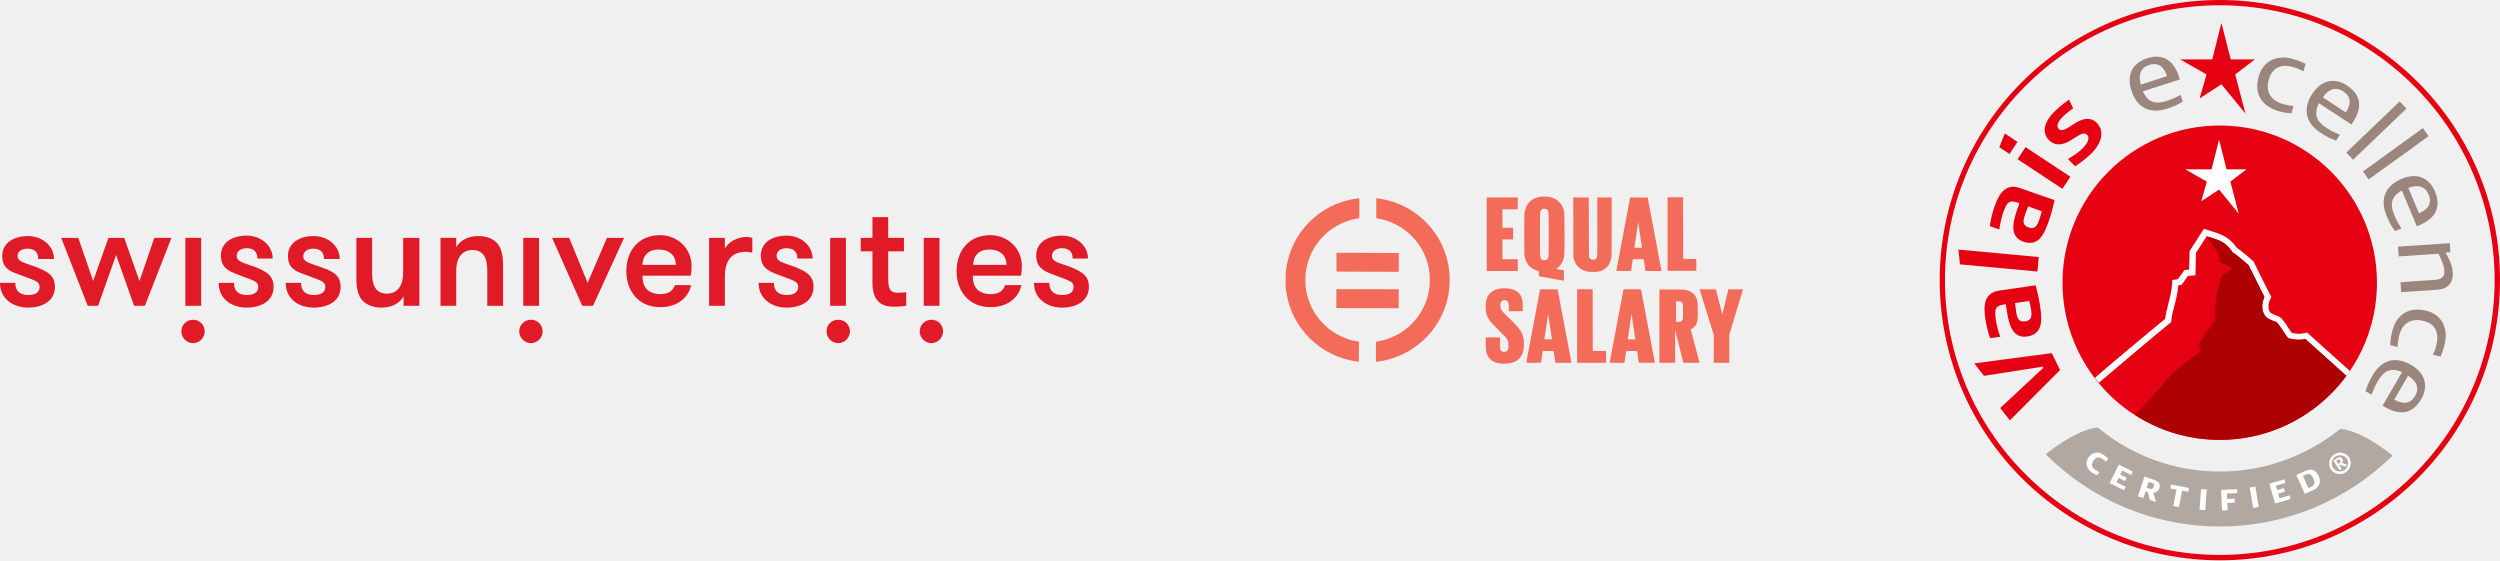
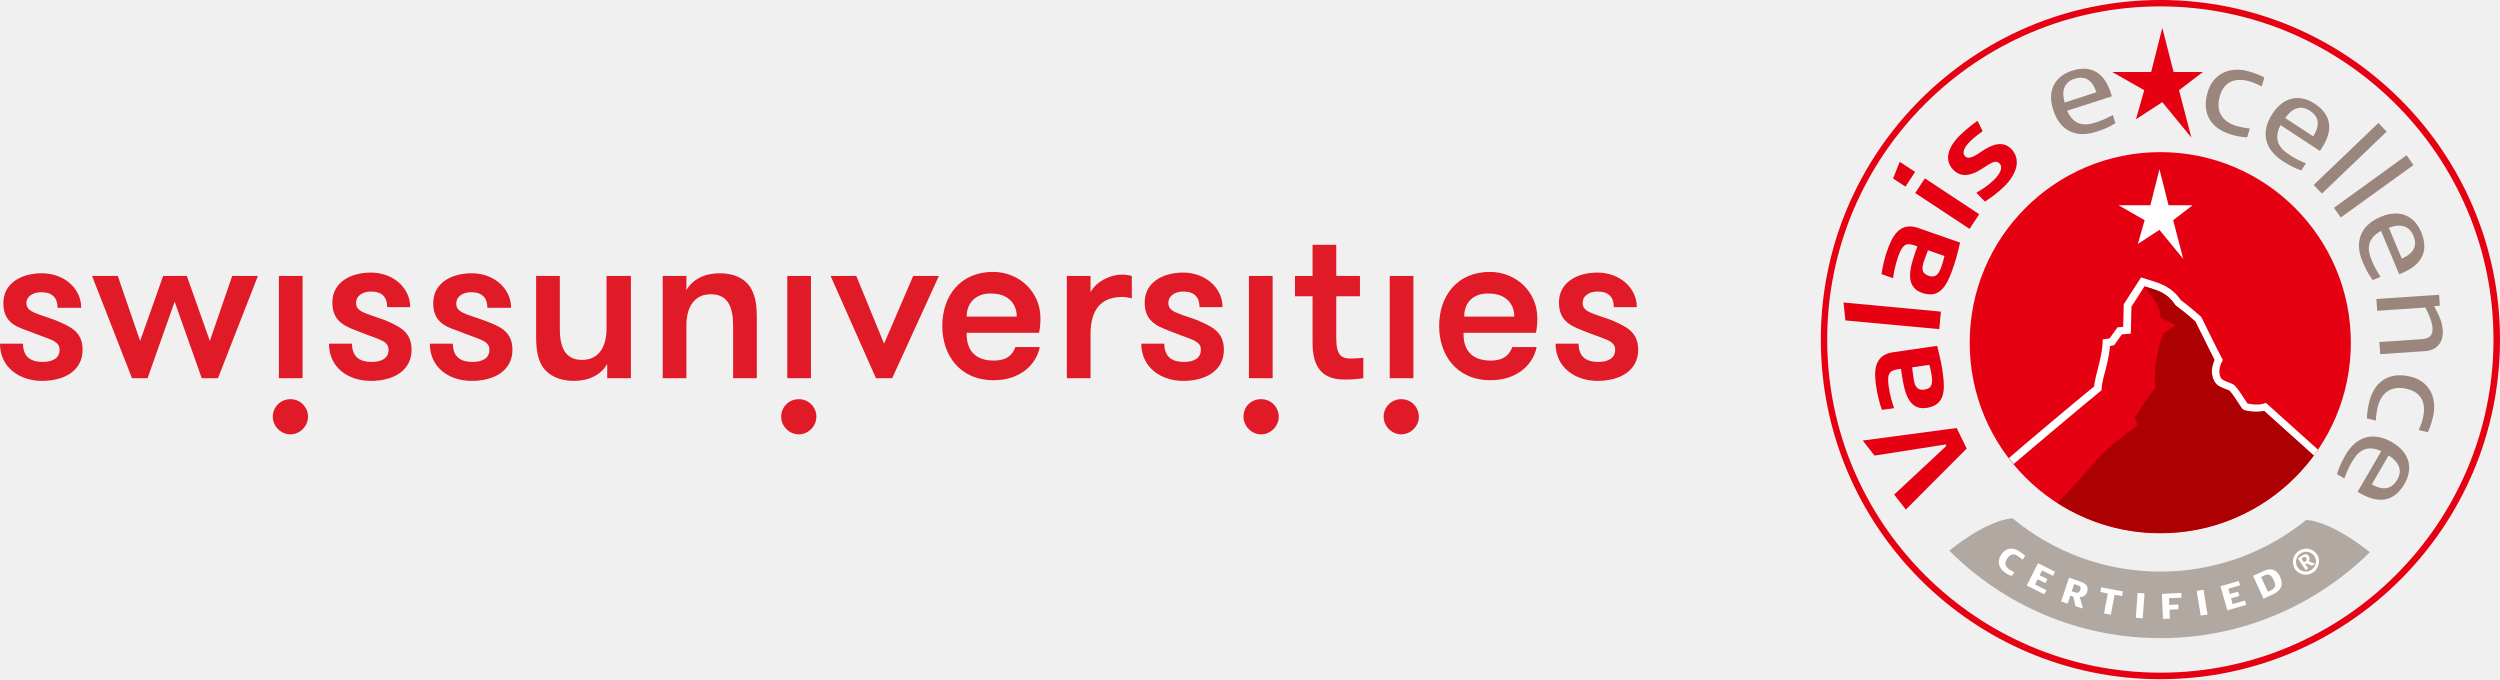
- <svg xmlns="http://www.w3.org/2000/svg" version="1.1" id="svg1" width="7184.169" height="1610.126" viewBox="0 0 7184.169 1610.126" xml:space="preserve">
+ <svg xmlns="http://www.w3.org/2000/svg" version="1.1" id="svg1" width="5926.663" height="1610.126" viewBox="0 0 5926.663 1610.126" xml:space="preserve">
  <defs id="defs1" />
-   <g id="g1" transform="translate(3396.681,374.0628)">
-     <path style="fill:#f36c59;fill-opacity:1;stroke-width:0.558" d="m 915.308,670.724 c -7.346,-0.926 -13.622,-2.731 -19.573,-5.628 -4.927,-2.399 -6.508,-3.525 -10.369,-7.386 -3.719,-3.719 -5.034,-5.527 -7.158,-9.841 -4.695,-9.536 -4.989,-11.404 -5.246,-33.309 l -0.224,-19.1 h 20.678 20.678 v 16.102 c 0,13.068 0.162,16.561 0.858,18.535 1.802,5.107 6.047,7.548 12.261,7.049 4.722,-0.379 7.043,-1.914 9.063,-5.995 1.365,-2.758 1.538,-3.781 1.713,-10.149 0.253,-9.196 -0.558,-13.862 -3.406,-19.602 -2.164,-4.36 -3.109,-5.393 -23.026,-25.18 -11.423,-11.349 -22.266,-22.551 -24.095,-24.894 -6.86,-8.788 -10.757,-16.333 -13.063,-25.296 -1.452,-5.643 -2.099,-26.398 -1.03,-33.028 1.427,-8.848 5.394,-17.468 10.706,-23.265 8.682,-9.475 21.291,-14.424 38.663,-15.176 25.473,-1.102 43.496,6.665 51.298,22.107 1.887,3.735 4.018,10.907 4.702,15.826 0.332,2.387 0.604,9.591 0.604,16.01 v 11.671 h -20.076 -20.076 l -0.011,-8.504 c -0.02,-14.952 -1.407,-19.749 -6.415,-22.174 -2.081,-1.007 -3.272,-1.192 -6.611,-1.023 -5.219,0.264 -7.562,1.724 -9.703,6.049 -1.397,2.821 -1.516,3.583 -1.482,9.48 0.062,10.81 1.231,12.739 17.118,28.243 27.816,27.145 34.47,34.396 40.746,44.4 7.972,12.707 10.739,26.432 9.351,46.379 -0.702,10.084 -2.026,15.63 -5.336,22.348 -6.547,13.287 -17.223,20.852 -34.31,24.314 -6.199,1.256 -21.022,1.822 -27.229,1.039 z m 74.073,-2.927 c 0,-0.631 37.548,-200.216 39.078,-207.718 l 0.598,-2.933 25.176,0.145 25.176,0.145 19.577,103.727 c 10.767,57.05 19.741,104.542 19.941,105.539 l 0.364,1.812 h -23.119 -23.119 l -0.273,-1.255 c -0.254,-1.167 -4.767,-31.945 -4.767,-32.508 0,-0.14 -7.022,-0.255 -15.604,-0.255 h -15.604 l -0.278,1.255 c -0.295,1.333 -4.763,31.697 -4.763,32.368 0,0.217 -9.536,0.395 -21.192,0.395 -16.899,0 -21.192,-0.145 -21.192,-0.717 z m 73.39,-68.295 c -0.171,-0.843 -2.457,-16.34 -5.079,-34.436 -5.116,-35.311 -5.327,-36.68 -5.622,-36.386 -0.106,0.106 -2.465,15.865 -5.241,35.02 -2.776,19.155 -5.174,35.391 -5.327,36.081 l -0.279,1.255 h 10.93 10.93 z m 72.72,-36.667 V 457.157 h 22.305 22.305 l 0.141,88.53 0.141,88.53 19.1,0.147 19.1,0.147 v 17.002 17.002 h -41.546 -41.547 z m 93.471,104.703 c 0.13,-0.537 4.985,-26.197 10.79,-57.022 5.805,-30.825 14.596,-77.502 19.535,-103.727 4.939,-26.224 9.111,-48.12 9.271,-48.657 0.272,-0.911 1.965,-0.976 25.311,-0.976 23.348,0 25.039,0.065 25.305,0.976 0.157,0.537 9.093,47.778 19.858,104.982 10.765,57.203 19.681,104.322 19.813,104.709 0.192,0.56 -4.496,0.674 -23.012,0.558 l -23.252,-0.146 -1.194,-8.086 c -0.657,-4.447 -1.769,-12.043 -2.472,-16.878 l -1.278,-8.792 -15.668,0.148 -15.668,0.148 -2.47,16.87 -2.47,16.87 h -21.319 c -20.021,0 -21.304,-0.059 -21.083,-0.976 z m 73.464,-67.757 c -0.117,-0.69 -2.47,-16.814 -5.229,-35.83 -2.76,-19.017 -5.101,-34.827 -5.204,-35.133 -0.311,-0.931 -0.709,1.585 -5.648,35.691 -2.62,18.096 -4.913,33.718 -5.095,34.715 l -0.331,1.812 h 10.859 10.859 z m 69.518,-36.667 V 457.715 h 33.141 c 20.454,0 34.78,0.228 37.423,0.596 6.824,0.949 12.431,2.592 17.827,5.223 10.891,5.311 17.447,14.243 20.491,27.92 0.967,4.344 1.153,7.702 1.385,24.966 0.352,26.254 -0.384,32.847 -4.644,41.571 -2.477,5.073 -6.979,9.767 -12.108,12.623 -2.125,1.183 -3.687,2.406 -3.546,2.774 0.329,0.858 25.468,94.478 25.468,94.846 0,0.154 -10.516,0.281 -23.368,0.281 h -23.368 l -11.731,-46.984 -11.731,-46.984 -0.034,46.984 -0.034,46.984 h -22.586 -22.586 z m 62.852,-14.045 c 1.42,-0.94 2.752,-2.495 3.583,-4.182 1.302,-2.644 1.325,-2.986 1.495,-21.815 0.183,-20.298 -0.108,-23.715 -2.297,-26.935 -2.094,-3.081 -4.853,-4.1 -11.679,-4.315 l -5.995,-0.189 v 29.666 29.666 l 6.316,-0.201 c 5.739,-0.182 6.522,-0.337 8.576,-1.696 z m 93.284,79.432 -0.012,-40.013 -20.288,-65.526 -20.288,-65.526 23.193,-0.146 c 12.756,-0.08 23.369,0.045 23.583,0.279 0.214,0.233 4.362,16.548 9.217,36.255 4.855,19.707 8.962,35.828 9.125,35.826 0.164,-0.003 4.115,-16.222 8.782,-36.043 4.667,-19.821 8.58,-36.134 8.697,-36.251 0.117,-0.117 9.627,-0.147 21.133,-0.066 l 20.921,0.146 -19.719,65.243 -19.719,65.243 v 40.296 40.296 h -22.307 -22.307 z m -970.893,8.173 v -28.947 l 1.534,-0.005 c 2.603,-0.008 17.337,-3.179 24.677,-5.311 9.688,-2.814 21.015,-7.382 31.392,-12.66 33.059,-16.816 60.722,-44.377 77.52,-77.234 9.574,-18.728 14.992,-35.596 18.319,-57.034 1.089,-7.021 1.257,-10.291 1.272,-24.816 0.019,-17.893 -0.396,-22.432 -3.385,-37.07 -5.61,-27.479 -19.654,-56.424 -37.753,-77.81 -4.557,-5.384 -16.425,-17.341 -21.58,-21.741 -23.515,-20.07 -53.636,-34.378 -83.353,-39.594 -2.76,-0.485 -5.584,-1.003 -6.274,-1.153 l -1.255,-0.272 v -28.716 -28.716 l 2.37,0.335 c 26.927,3.805 46.223,8.98 66.781,17.909 55.397,24.06 100.244,69.524 123.733,125.436 24.186,57.572 24.185,124.547 0,182.223 -17.937,42.77 -48.614,79.911 -87.202,105.576 -29.985,19.943 -65.76,33.429 -99.544,37.524 -2.914,0.353 -5.737,0.728 -6.274,0.832 -0.919,0.179 -0.976,-1.487 -0.976,-28.756 z m -53.815,28.112 c -50.483,-6.457 -97.707,-29.16 -133.771,-64.309 -41.233,-40.187 -64.771,-88.623 -71.274,-146.667 -1.084,-9.674 -0.913,-38.363 0.29,-48.629 7.572,-64.638 37.798,-119.396 88.202,-159.791 32.144,-25.761 71.873,-42.845 113.101,-48.633 4.501,-0.632 8.562,-1.149 9.025,-1.149 0.738,0 0.841,3.497 0.841,28.72 0,15.796 -0.188,28.721 -0.418,28.722 -1.574,0.008 -12.116,1.986 -17.7,3.321 -25.414,6.074 -49.882,18.145 -70.83,34.945 -7.859,6.303 -20.398,18.841 -26.701,26.701 -21.915,27.326 -34.967,59.124 -38.915,94.804 -0.884,7.991 -0.866,27.819 0.033,35.97 3.832,34.757 16.653,66.158 38.083,93.274 5.643,7.14 21.276,22.817 28.453,28.532 22.662,18.046 51.898,31.296 79.598,36.072 l 7.418,1.279 -0.347,3.317 c -0.191,1.824 -0.347,14.699 -0.347,28.609 v 25.292 l -1.534,-0.084 c -0.844,-0.046 -2.287,-0.18 -3.207,-0.298 z m 9.614,-153.393 -69.575,-0.147 0.145,-27.184 0.145,-27.184 4.601,0.015 c 2.53,0.008 42.873,0.071 89.651,0.139 l 85.05,0.125 -0.145,27.186 -0.145,27.186 -20.076,0.006 c -11.042,0.003 -51.385,-0.061 -89.651,-0.142 z M 1061.042,426.183 c -19.323,-3.481 -35.196,-6.343 -35.273,-6.36 -0.077,-0.017 -0.139,-3.363 -0.139,-7.435 v -7.405 l -4.043,-1.04 c -20.412,-5.248 -32.707,-19.101 -37.075,-41.77 -0.904,-4.691 -0.986,-9.94 -0.986,-62.838 0,-53.513 0.074,-58.141 1.023,-63.513 4.407,-24.951 19.008,-39.844 43.311,-44.178 5.439,-0.97 21.329,-0.97 26.768,0 24.878,4.436 39.993,20.111 43.742,45.36 1.245,8.385 1.302,115.476 0.066,123.677 -2.429,16.114 -10.767,30.273 -21.593,36.668 -0.87,0.514 -1.582,1.089 -1.582,1.279 0,0.189 5.019,1.193 11.153,2.231 l 11.153,1.887 v 14.936 c 0,11.606 -0.155,14.924 -0.697,14.883 -0.383,-0.029 -16.507,-2.902 -35.83,-6.383 z m -13.406,-53.987 c 2.51,-1.363 4.444,-3.94 5.46,-7.278 1.012,-3.324 1.012,-126.724 0,-130.048 -1.55,-5.092 -4.948,-8.225 -9.616,-8.867 -7.051,-0.97 -12.05,2.177 -14.087,8.867 -0.538,1.769 -0.696,16.483 -0.696,65.024 0,67.392 -0.112,64.674 2.844,69.275 2.99,4.654 10.498,6.066 16.095,3.027 z m 121.047,34.707 c -18.136,-2.641 -31.185,-11.242 -38.16,-25.153 -1.581,-3.153 -3.557,-8.243 -4.391,-11.31 l -1.516,-5.577 -0.151,-85.742 -0.151,-85.742 h 22.303 22.303 l 0.169,84.348 c 0.131,65.084 0.327,84.808 0.858,86.365 1.912,5.603 5.562,8.283 11.273,8.278 4.386,-0.004 7.673,-1.344 9.463,-3.858 2.913,-4.091 2.806,-0.613 2.806,-91.014 v -84.12 h 20.634 20.634 v 81.721 c 0,54.456 -0.2,83.51 -0.598,87.084 -0.875,7.849 -2.959,15.351 -5.933,21.361 -2.191,4.427 -3.451,6.13 -7.665,10.356 -7.148,7.169 -14.534,10.774 -26.169,12.773 -5.416,0.931 -19.998,1.061 -25.708,0.229 z m -694.73,-0.354 -29.975,-0.149 v -27.042 -27.042 h 33.368 c 18.352,0 58.63,0.167 89.506,0.371 l 56.138,0.371 v 26.955 26.955 l -59.531,-0.134 c -32.742,-0.074 -73.02,-0.202 -89.506,-0.284 z M 875.616,299.057 V 193.379 h 44.614 44.614 v 17.009 17.009 h -22.028 -22.028 v 26.489 26.489 h 15.336 15.336 v 16.73 16.73 h -15.336 -15.336 v 28.441 28.441 h 22.028 22.028 v 17.009 17.009 h -44.614 -44.614 z m 372.524,104.926 c 0,-0.656 37.499,-199.953 39.077,-207.683 l 0.599,-2.933 25.184,0.145 25.184,0.145 19.92,105.4 c 10.956,57.97 19.932,105.463 19.946,105.539 0.015,0.077 -10.383,0.139 -23.107,0.139 h -23.133 l -0.276,-1.255 c -0.261,-1.184 -4.764,-31.892 -4.764,-32.485 0,-0.153 -7.022,-0.278 -15.604,-0.278 h -15.604 l -0.276,1.255 c -0.261,1.184 -4.764,31.892 -4.764,32.485 0,0.153 -9.536,0.278 -21.192,0.278 -17.414,0 -21.192,-0.134 -21.192,-0.753 z m 73.409,-67.98 c -0.18,-0.997 -2.475,-16.619 -5.101,-34.715 -5.113,-35.247 -5.333,-36.673 -5.602,-36.403 -0.097,0.097 -2.456,15.856 -5.243,35.02 -2.787,19.164 -5.207,35.534 -5.378,36.377 l -0.311,1.534 h 10.981 10.981 z m 73.816,-37.503 V 192.821 h 22.305 22.305 l 0.141,88.53 0.141,88.53 18.821,0.147 18.821,0.147 v 17.002 17.002 h -41.268 -41.268 z" id="path1" />
-     <g id="g2" transform="matrix(12.93003,0,0,12.93003,-3396.681,249.9796)">
+   <g id="g1" transform="translate(2139.175,374.0627)">
+     <g id="g2" transform="matrix(16.04777,0,0,16.04777,-2139.175,206.3313)">
      <g id="g1-7">
        <path fill="#e11a27" d="m 12.2,15.5 c 0,3.1 -2.7,4.6 -6,4.6 C 3,20.1 0,18.2 0,14.6 h 3.4 c 0,2 1.2,2.7 2.9,2.7 1.4,0 2.5,-0.5 2.5,-1.8 C 8.8,14.1 7.3,14 4.1,12.7 2,12 0.5,11.2 0.5,8.6 0.5,5.7 3.1,4.2 6.2,4.2 9.4,4.2 12,6.4 12,9.3 H 8.5 C 8.5,7.9 7.8,7 6.1,7 4.9,7 3.9,7.6 3.9,8.6 c 0,1.3 1.4,1.5 4.2,2.5 2.1,0.9 4.1,1.6 4.1,4.4" id="path1-9" />
      </g>
-       <polygon fill="#e11a27" points="29.8,19.7 25.8,8.4 21.8,19.7 19.5,19.7 13.6,4.6 17.4,4.6 20.7,14.2 24.1,4.6 27.6,4.6 31,14.2 34.3,4.6 38.1,4.6 32.2,19.7 " id="polygon1" />
+       <polygon fill="#e11a27" points="21.8,19.7 19.5,19.7 13.6,4.6 17.4,4.6 20.7,14.2 24.1,4.6 27.6,4.6 31,14.2 34.3,4.6 38.1,4.6 32.2,19.7 29.8,19.7 25.8,8.4 " id="polygon1" />
      <g id="g7">
        <path fill="#e11a27" d="m 41.2,4.6 h 3.5 v 15.1 h -3.5 z m 1.7,18.2 c 1.5,0 2.6,1.2 2.6,2.6 0,1.4 -1.2,2.6 -2.6,2.6 -1.4,0 -2.6,-1.2 -2.6,-2.6 0,-1.5 1.2,-2.6 2.6,-2.6" id="path2" />
        <path fill="#e11a27" d="m 60.8,15.5 c 0,3.1 -2.7,4.6 -6,4.6 -3.3,0 -6.2,-1.9 -6.2,-5.5 H 52 c 0,2 1.2,2.7 2.9,2.7 1.4,0 2.5,-0.5 2.5,-1.8 0,-1.4 -1.5,-1.5 -4.7,-2.8 -2.1,-0.8 -3.6,-1.6 -3.6,-4.2 0,-2.9 2.6,-4.4 5.7,-4.4 3.2,0 5.8,2.2 5.8,5.1 h -3.4 c 0,-1.4 -0.7,-2.3 -2.4,-2.3 -1.2,0 -2.2,0.6 -2.2,1.7 0,1.3 1.4,1.5 4.2,2.5 2,0.9 4,1.6 4,4.4" id="path3" />
        <path fill="#e11a27" d="m 75.7,15.5 c 0,3.1 -2.7,4.6 -6,4.6 -3.3,0 -6.2,-1.9 -6.2,-5.5 h 3.4 c 0,2 1.2,2.7 2.9,2.7 1.4,0 2.5,-0.5 2.5,-1.8 0,-1.4 -1.5,-1.5 -4.7,-2.8 C 65.5,12 64,11.2 64,8.6 c 0,-2.9 2.6,-4.4 5.7,-4.4 3.2,0 5.8,2.2 5.8,5.1 H 72 C 72,7.9 71.3,7 69.6,7 c -1.2,0 -2.2,0.6 -2.2,1.7 0,1.3 1.4,1.5 4.2,2.5 2.1,0.8 4.1,1.5 4.1,4.3" id="path4" />
        <path fill="#e11a27" d="m 93.2,4.6 v 15.1 h -3.5 v -2.1 c -0.9,1.6 -2.7,2.5 -4.9,2.5 -2.2,0 -3.7,-0.8 -4.6,-2 -0.7,-1.1 -1,-2.4 -1,-4.5 v -9 h 3.5 v 7.8 c 0,2.6 0.7,4.6 3.3,4.6 2.5,0 3.6,-2 3.6,-4.6 V 4.6 Z" id="path5" />
        <path fill="#e11a27" d="m 97.9,4.6 h 3.5 v 2.1 c 0.9,-1.6 2.7,-2.5 4.9,-2.5 2.2,0 3.7,0.8 4.5,2 0.7,1.1 1,2.4 1,4.5 v 9 h -3.5 v -7.8 c 0,-2.6 -0.7,-4.6 -3.3,-4.6 -2.5,0 -3.6,2 -3.6,4.6 v 7.8 h -3.5 z" id="path6" />
        <path fill="#e11a27" d="m 116.3,4.6 h 3.5 v 15.1 h -3.5 z m 1.7,18.2 c 1.5,0 2.6,1.2 2.6,2.6 0,1.4 -1.2,2.6 -2.6,2.6 -1.4,0 -2.6,-1.2 -2.6,-2.6 0,-1.5 1.2,-2.6 2.6,-2.6" id="path7" />
      </g>
      <polygon fill="#e11a27" points="129.4,19.7 122.7,4.6 126.5,4.6 130.6,14.6 134.9,4.6 138.7,4.6 131.8,19.7 " id="polygon7" />
      <g id="g15">
        <path fill="#e11a27" d="m 142.8,10.6 h 7.4 c 0,-2.1 -1.5,-3.4 -3.7,-3.4 -2,-0.1 -3.7,1.1 -3.7,3.4 m 0,2.6 c 0,2.2 1.1,3.9 4,3.9 2,0 2.8,-0.9 3.2,-2 h 3.6 c -0.5,2.6 -2.9,4.9 -6.8,4.9 -5.1,0 -7.6,-3.8 -7.6,-8 0,-4.5 2.7,-8 7.5,-8 3.9,0 7,3 7,6.8 0,0.5 0,1.2 -0.2,2.2 h -10.7 z" id="path8" />
        <path fill="#e11a27" d="m 167.2,7.9 c -0.6,-0.1 -0.8,-0.2 -1.4,-0.2 -3,0 -4.7,1.7 -4.7,5.5 v 6.5 h -3.5 V 4.6 h 3.5 V 7 c 0.7,-1.4 2.7,-2.6 4.7,-2.6 0.6,0 1,0.1 1.4,0.2 z" id="path9" />
        <path fill="#e11a27" d="m 180.8,15.5 c 0,3.1 -2.7,4.6 -6,4.6 -3.2,0 -6.2,-1.9 -6.2,-5.5 h 3.4 c 0,2 1.2,2.7 2.9,2.7 1.4,0 2.5,-0.5 2.5,-1.8 0,-1.4 -1.5,-1.5 -4.7,-2.8 -2.1,-0.8 -3.6,-1.6 -3.6,-4.2 0,-2.9 2.6,-4.4 5.7,-4.4 3.2,0 5.8,2.2 5.8,5.1 h -3.4 c 0,-1.4 -0.7,-2.3 -2.4,-2.3 -1.2,0 -2.2,0.6 -2.2,1.7 0,1.3 1.4,1.5 4.2,2.5 2,0.9 4,1.6 4,4.4" id="path10" />
        <path fill="#e11a27" d="m 184.5,4.6 h 3.5 v 15.1 h -3.5 z m 1.8,18.2 c 1.5,0 2.6,1.2 2.6,2.6 0,1.4 -1.2,2.6 -2.6,2.6 -1.4,0 -2.6,-1.2 -2.6,-2.6 0,-1.5 1.1,-2.6 2.6,-2.6" id="path11" />
        <path fill="#e11a27" d="m 201.4,19.7 c -0.6,0.1 -1.6,0.2 -2.6,0.2 -1.7,0 -4.9,-0.2 -4.9,-5.3 v -7 h -2.6 v -3 h 2.6 V 0 h 3.5 v 4.6 h 3.5 v 3 h -3.5 v 6.2 c 0,2.6 0.8,3 2.2,3 0.6,0 1.4,-0.1 1.8,-0.1 z" id="path12" />
        <path fill="#e11a27" d="m 205.3,4.6 h 3.5 v 15.1 h -3.5 z m 1.7,18.2 c 1.5,0 2.6,1.2 2.6,2.6 0,1.4 -1.2,2.6 -2.6,2.6 -1.4,0 -2.6,-1.2 -2.6,-2.6 0,-1.5 1.2,-2.6 2.6,-2.6" id="path13" />
        <path fill="#e11a27" d="m 216.3,10.6 h 7.4 c 0,-2.1 -1.5,-3.4 -3.7,-3.4 -2.1,-0.1 -3.7,1.1 -3.7,3.4 m -0.1,2.6 c 0,2.2 1.1,3.9 4,3.9 2,0 2.8,-0.9 3.2,-2 h 3.6 c -0.5,2.6 -2.9,4.9 -6.8,4.9 -5.1,0 -7.6,-3.8 -7.6,-8 0,-4.5 2.7,-8 7.5,-8 3.9,0 7,3 7,6.8 0,0.5 0,1.2 -0.2,2.2 h -10.7 z" id="path14" />
        <path fill="#e11a27" d="m 242,15.5 c 0,3.1 -2.7,4.6 -6,4.6 -3.2,0 -6.2,-1.9 -6.2,-5.5 h 3.4 c 0,2 1.2,2.7 2.9,2.7 1.4,0 2.5,-0.5 2.5,-1.8 0,-1.4 -1.5,-1.5 -4.7,-2.8 -2.1,-0.8 -3.6,-1.6 -3.6,-4.2 0,-2.9 2.6,-4.4 5.7,-4.4 3.2,0 5.8,2.2 5.8,5.1 h -3.4 c 0,-1.4 -0.7,-2.3 -2.4,-2.3 -1.2,0 -2.2,0.6 -2.2,1.7 0,1.3 1.4,1.5 4.2,2.5 2,0.9 4,1.6 4,4.4" id="path15" />
      </g>
    </g>
-     <g id="g3" transform="matrix(3.220251,0,0,3.220251,2177.363,-374.0628)">
+     <g id="g3" transform="matrix(3.220251,0,0,3.220251,2177.363,-374.0627)">
      <g id="g8" transform="translate(-76.8,-76.4)">
        <path class="st0" d="M 467,328.7 C 467,406.2 404.2,469 326.7,469 249.2,469 186.4,406.2 186.4,328.7 c 0,-77.5 62.8,-140.3 140.3,-140.3 77.5,0 140.3,62.8 140.3,140.3" id="path4-3" />
        <path class="st0" d="M 81.5,326.4 C 81.5,191.2 191.5,81.1 326.7,81.1 462,81.2 572,191.2 572,326.4 572,461.6 462,571.6 326.8,571.6 191.6,571.6 81.5,461.6 81.5,326.4 m -4.7,0 c 0,137.8 112.1,250 250,250 137.9,0 250,-112.1 250,-250 0,-137.9 -112.1,-250 -250,-250 -137.9,0 -250,112.2 -250,250" id="path6-8" />
      </g>
-       <polygon class="st0" points="291.3,129.4 320,129.4 328.2,96.9 336.5,129.4 358.1,129.4 340.5,142.8 349.6,177.7 328.2,151.6 308.8,164.2 314.9,142.8 " id="polygon10" transform="translate(-76.8,-76.4)" />
+       <polygon class="st0" points="336.5,129.4 358.1,129.4 340.5,142.8 349.6,177.7 328.2,151.6 308.8,164.2 314.9,142.8 291.3,129.4 320,129.4 328.2,96.9 " id="polygon10" transform="translate(-76.8,-76.4)" />
      <g id="g20" transform="translate(-76.8,-76.4)">
        <path class="st1" d="m 434.2,459.1 c -29.4,23.8 -66.8,38.1 -107.5,38.1 -41.3,0 -79.3,-14.8 -108.8,-39.3 -20.6,2 -46.5,23.9 -46.5,23.9 39.8,39.8 94.8,64.4 155.4,64.4 60,0 114.5,-24.2 154.2,-63.3 0,0.2 -26.1,-22 -46.8,-23.8" id="path12-0" />
        <path class="st2" d="m 263.5,134.4 c -7.4,2.4 -9.7,8.8 -7.2,17.5 l 23.4,-7.6 c -2.7,-7.9 -7.5,-12.7 -16.2,-9.9 m -5.4,23.5 c 5.8,13.1 15.7,10.4 22.1,8.3 4,-1.3 7.5,-3 11.6,-5.1 l 1.9,6 c -4.8,3 -9.3,4.8 -14.1,6.3 -15.5,5 -26.9,-1.1 -31.7,-16.1 -5,-15.5 2.4,-25.1 13.7,-28.8 15.1,-4.9 24.3,2.4 28.8,16.6 l 0.7,2.2 z" id="path14-2" />
        <path class="st2" d="m 378.8,175.4 c -14.3,-4.2 -22,-15.1 -17.2,-31.2 4.2,-14.2 17.1,-19.1 30.4,-15.2 4.6,1.4 7.3,2.4 11.3,4.4 l -1.9,6.6 c -3.4,-1.6 -5.6,-2.7 -8.4,-3.5 -10,-3.1 -19,-0.9 -22.4,10.4 -3.4,11.5 1.7,19.2 12.7,22.4 2.5,0.6 5.2,1.3 9.3,1.7 l -1.9,6.5 c -4.7,-0.2 -8.3,-1 -11.9,-2.1" id="path16" />
        <path class="st2" d="m 436.8,157.9 c -6.6,-4.3 -13,-2.1 -18.1,5.4 l 20.6,13.5 c 4.4,-7.1 5.3,-13.9 -2.5,-18.9 m -21.6,10.6 c -6.5,12.8 1.8,18.8 7.4,22.4 3.5,2.3 7.1,4 11.3,5.8 l -3.4,5.2 c -5.4,-1.9 -9.5,-4.2 -13.8,-7 -13.6,-8.9 -16,-21.6 -7.4,-34.8 8.9,-13.6 21.1,-13.9 31,-7.4 13.3,8.7 13.4,20.4 5.2,32.9 l -1.3,1.9 z" id="path18" />
      </g>
      <rect x="167.854" y="349.288" transform="rotate(-43.76009)" class="st2" width="65.996" height="8.799" id="rect22" style="stroke-width:1" />
-       <polygon class="st2" points="508,190.7 513.1,197.9 459.6,236.5 454.5,229.4 " id="polygon24" transform="translate(-76.8,-76.4)" />
+       <polygon class="st2" points="454.5,229.4 508,190.7 513.1,197.9 459.6,236.5 " id="polygon24" transform="translate(-76.8,-76.4)" />
      <g id="g36" transform="translate(-76.8,-76.4)">
        <path class="st2" d="m 513,249.8 c -3,-7.2 -9.6,-9 -18,-5.7 l 9.5,22.7 c 7.7,-3.4 12.1,-8.5 8.5,-17 m -23.8,-3.4 c -12.6,6.9 -9,16.5 -6.4,22.7 1.6,3.9 3.6,7.3 6.1,11.1 l -5.8,2.4 c -3.4,-4.6 -5.5,-8.9 -7.5,-13.6 -6.3,-15 -1.1,-26.9 13.4,-33 15,-6.3 25.2,0.3 29.8,11.3 6.1,14.7 -0.4,24.4 -14.1,30.1 l -2.1,0.9 z" id="path26" />
        <path class="st2" d="m 488,328.2 29.4,-2 c 4.9,-0.3 10.3,-0.8 9.7,-8.7 -0.3,-4.5 -3.3,-10.9 -5.2,-14.7 l -35.5,2.4 -0.6,-8.7 46.2,-3.1 0.5,8.1 -4.2,0.3 c 4.7,8.9 5.9,11.9 6.4,18.3 0.4,6.6 -2.9,14.1 -13.1,14.8 l -33,2.2 z" id="path28" />
        <path class="st2" d="m 480.5,372.5 c 3.5,-14.6 13.9,-22.7 30.2,-18.9 14.4,3.4 20,16 16.8,29.5 -1.1,4.7 -2,7.4 -3.8,11.5 L 517,393 c 1.5,-3.5 2.4,-5.8 3,-8.6 2.5,-10.2 -0.1,-19 -11.7,-21.7 -11.6,-2.8 -19.1,2.8 -21.7,13.9 -0.5,2.5 -1,5.3 -1.2,9.4 l -6.6,-1.6 c 0.2,-4.5 0.8,-8.2 1.7,-11.9" id="path30" />
        <path class="st2" d="m 501.2,429.5 c 3.9,-6.8 1.3,-13 -6.4,-17.8 L 482.4,433 c 7.4,4.1 14.1,4.5 18.8,-3.5 m -11.8,-21 c -13.1,-5.9 -18.6,2.8 -22,8.6 -2.1,3.7 -3.6,7.3 -5.2,11.5 l -5.4,-3.1 c 1.6,-5.5 3.7,-9.7 6.3,-14.2 8.2,-14.1 20.7,-17.2 34.3,-9.3 14.1,8.2 15,20.3 9.1,30.6 -8,13.8 -19.6,14.4 -32.5,7 l -2,-1.2 z" id="path32" />
        <path class="st3" d="m 212.5,498 c -4.8,-3.3 -6.2,-8.5 -2.9,-13.3 3.3,-4.9 8.4,-5.8 13.4,-2.4 1.4,1 3,2.1 4.2,3.4 l -1.9,2.8 c 0,0 -1.5,-1.5 -3,-2.5 -3.1,-2.1 -5.7,-2.2 -8.2,1.5 -2.5,3.6 -1.5,6 1.6,8.2 1.5,1 3.6,2 3.6,2 l -1.9,2.7 c -1.8,-0.5 -3.4,-1.3 -4.9,-2.4" id="path34" />
      </g>
-       <polygon class="st3" points="237.9,499.9 243.6,502.7 242.1,505.6 236.4,502.8 234.5,506.7 242.8,510.9 241.3,513.9 228.4,507.5 236.7,491 249.2,497.3 247.7,500.3 239.7,496.3 " id="polygon38" transform="translate(-76.8,-76.4)" />
+       <polygon class="st3" points="236.4,502.8 234.5,506.7 242.8,510.9 241.3,513.9 228.4,507.5 236.7,491 249.2,497.3 247.7,500.3 239.7,496.3 237.9,499.9 243.6,502.7 242.1,505.6 " id="polygon38" transform="translate(-76.8,-76.4)" />
      <g id="g42" transform="translate(-76.8,-76.4)">
        <path class="st3" d="m 265.8,507.2 -2.5,-0.8 -1.8,5.3 2.5,0.8 c 1.9,0.6 3.1,0.3 3.8,-1.7 0.7,-2.1 0,-3 -2,-3.6 m 1.7,8.9 2.3,8.3 -5.5,-1.8 -1.6,-7 -2.2,-0.7 -2,5.9 -4.8,-1.6 5.8,-17.5 8.6,2.9 c 3.7,1.2 6.1,3.5 4.7,7.7 -1.4,4.1 -5.3,3.6 -5.3,3.6 z" id="path40" />
      </g>
-       <polygon class="st3" points="285.3,528 288.1,513.3 282.6,512.2 283.2,508.8 299.2,511.8 298.6,515.2 293.1,514.2 290.3,528.9 " id="polygon44" transform="translate(-76.8,-76.4)" />
-       <polygon class="st3" points="313.8,531.6 315.1,513.2 310,512.9 308.7,531.2 " id="polygon46" transform="translate(-76.8,-76.4)" />
-       <polygon class="st3" points="327.9,513.6 342.2,512.9 342.3,516.4 333.1,516.8 333.3,521.7 340,521.4 340.1,524.9 333.5,525.2 333.8,531.8 328.7,532 " id="polygon48" transform="translate(-76.8,-76.4)" />
-       <polygon class="st3" points="356.5,529.6 361.5,528.8 358.5,510.6 353.5,511.4 " id="polygon50" transform="translate(-76.8,-76.4)" />
-       <polygon class="st3" points="377.9,513.7 384,512 384.9,515.1 378.8,516.9 380,521.1 389,518.5 389.9,521.7 376.1,525.7 371,508 384.5,504.1 385.4,507.3 376.8,509.8 " id="polygon52" transform="translate(-76.8,-76.4)" />
+       <polygon class="st3" points="283.2,508.8 299.2,511.8 298.6,515.2 293.1,514.2 290.3,528.9 285.3,528 288.1,513.3 282.6,512.2 " id="polygon44" transform="translate(-76.8,-76.4)" />
+       <polygon class="st3" points="308.7,531.2 313.8,531.6 315.1,513.2 310,512.9 " id="polygon46" transform="translate(-76.8,-76.4)" />
+       <polygon class="st3" points="333.1,516.8 333.3,521.7 340,521.4 340.1,524.9 333.5,525.2 333.8,531.8 328.7,532 327.9,513.6 342.2,512.9 342.3,516.4 " id="polygon48" transform="translate(-76.8,-76.4)" />
+       <polygon class="st3" points="353.5,511.4 356.5,529.6 361.5,528.8 358.5,510.6 " id="polygon50" transform="translate(-76.8,-76.4)" />
+       <polygon class="st3" points="378.8,516.9 380,521.1 389,518.5 389.9,521.7 376.1,525.7 371,508 384.5,504.1 385.4,507.3 376.8,509.8 377.9,513.7 384,512 384.9,515.1 " id="polygon52" transform="translate(-76.8,-76.4)" />
      <g id="g58" transform="translate(-76.8,-76.4)">
        <path class="st3" d="m 402.3,500.5 -1.4,0.7 5,10.8 1.4,-0.6 c 4,-1.7 5,-3.5 2.9,-7.9 -2,-4.5 -4,-5 -7.9,-3 m 8.1,13.1 -7.7,3.5 -7.7,-16.8 7.7,-3.5 c 4.8,-2.2 9.3,-2 12.3,4.4 2.6,5.7 0.4,10 -4.6,12.4" id="path54" />
        <path class="st3" d="m 431.5,486.9 -0.9,0.6 1.9,2.9 0.9,-0.6 c 1.1,-0.7 1.5,-1.6 0.8,-2.6 -0.7,-1 -1.6,-1 -2.7,-0.3 m 7,6 c -1.7,-0.7 -3.1,-1.3 -4.3,-1.8 l -0.8,0.6 2.2,3.2 -1.8,1.2 -5.8,-8.6 3.1,-2.1 c 2,-1.3 3.7,-1.5 5,0.5 0.7,1.1 0.8,2.4 -0.2,3.7 1.1,0.4 4.9,1.8 4.9,1.8 z m -8.6,-9 c -3.4,2.3 -4.3,6.8 -2.1,10.1 2.2,3.3 6.8,4.2 10.2,1.9 3.4,-2.3 4.4,-6.8 2.1,-10.2 -2.3,-3.3 -6.8,-4.1 -10.2,-1.8 m 9.3,13.9 c -4.4,3 -10.4,1.8 -13.3,-2.5 -2.9,-4.4 -1.7,-10.3 2.8,-13.3 4.4,-3 10.4,-1.9 13.4,2.5 2.8,4.3 1.5,10.3 -2.9,13.3" id="path56" />
      </g>
-       <polygon class="st3" points="296,227.5 319.4,227.5 326.1,201 332.8,227.5 350.5,227.5 336.2,238.5 343.6,267 326.1,245.6 310.2,256 315.2,238.5 " id="polygon60" transform="translate(-76.8,-76.4)" />
+       <polygon class="st3" points="332.8,227.5 350.5,227.5 336.2,238.5 343.6,267 326.1,245.6 310.2,256 315.2,238.5 296,227.5 319.4,227.5 326.1,201 " id="polygon60" transform="translate(-76.8,-76.4)" />
      <g id="g64" transform="translate(-76.8,-76.4)">
        <path class="st0" d="m 155.7,260.6 c -0.6,1.5 -2.1,5.7 -2.6,7 -1.8,5.1 -3,9.7 3,11.8 6,2.1 7.9,-2.3 9.7,-7.3 0.9,-2.6 1.4,-4.7 2,-7.2 z m 17.5,15.7 c -4,10.9 -9.3,20.1 -21.9,15.7 -14.3,-5 -7.9,-21.5 -3.4,-34.2 -7.1,-2.5 -10.3,-3.5 -14.2,7.6 -2.1,6 -3.3,12.5 -3.7,15.8 l -8.5,-3 c 0.5,-4.1 2.2,-11.7 3.9,-16.5 3.7,-10.8 9.1,-22.3 23,-17.5 l 30.9,10.8 c -1.8,8.2 -3.6,14.7 -6.1,21.3" id="path62" />
      </g>
-       <polygon class="st0" points="168.7,403.6 169.2,404.7 130.8,440.5 139.4,451.5 184.2,406.6 176.8,391.5 107.7,400.7 116.3,411.8 " id="polygon66" transform="translate(-76.8,-76.4)" />
+       <polygon class="st0" points="139.4,451.5 184.2,406.6 176.8,391.5 107.7,400.7 116.3,411.8 168.7,403.6 169.2,404.7 130.8,440.5 " id="polygon66" transform="translate(-76.8,-76.4)" />
      <g id="g72" transform="translate(-76.8,-76.4)">
        <path class="st0" d="m 195.6,187.6 c -4,2.6 -9.5,7 -12.6,3.8 -3.1,-3.2 0.9,-8.2 3.9,-11.1 3,-2.9 6.6,-5.6 9,-7.3 l -3.7,-7.7 c -1.7,1.3 -6.4,4.3 -13,10.7 -6.3,6.1 -13.2,16.8 -4.9,25.4 7.8,8.1 18.2,1 20.5,-0.4 6.7,-4.1 10.4,-7.4 13.6,-4.2 3.2,3.3 -0.8,8.8 -4.3,12.2 -4.1,4 -8.5,6.7 -12.8,9.3 l 6.3,6.5 c 4.1,-2.6 9.2,-6.3 14,-10.9 10.1,-9.9 12.5,-20.5 5.4,-27.9 -7.2,-7.1 -16.2,-1.8 -21.4,1.6" id="path68" />
        <path class="st0" d="m 153.1,363.2 c -6.3,0.9 -7.4,-3.7 -8.1,-9 -0.2,-1.4 -0.8,-5.8 -1,-7.4 l 12.7,-1.8 c 0.7,2.5 1.2,4.6 1.6,7.3 0.8,5.3 1.1,10 -5.2,10.9 m 13.7,-10.5 C 166,345.6 164.5,339 162.4,331 l -32.4,4.7 c -14.6,2.1 -14.1,14.9 -12.3,26.1 0.7,5 2.6,12.5 4.1,16.3 l 9,-1.2 c -1.2,-3.1 -3.1,-9.4 -4,-15.7 -1.7,-11.7 1.6,-12.2 9,-13.3 2,13.4 3.9,31 18.8,28.8 13.2,-1.9 13.7,-12.5 12.2,-24" id="path70" />
      </g>
-       <polygon class="st0" points="94.9,312.3 93.5,299.1 165.2,305.8 164,318.7 " id="polygon74" transform="translate(-76.8,-76.4)" />
+       <polygon class="st0" points="164,318.7 94.9,312.3 93.5,299.1 165.2,305.8 " id="polygon74" transform="translate(-76.8,-76.4)" />
      <path class="st0" d="m 109.5,168.5 -40,-26.4 7.1,-10.8 40,26.4 z m -47.2,-31.1 -9.1,-6 4.9,-12.3 11.3,7.5 z" id="path76" />
      <g id="g82" transform="translate(-76.8,-76.4)">
        <path class="st3" d="M 442.8,407.4 C 430.1,396 404.5,373 404.5,373 l -1.6,0.5 c -4,1.4 -10.2,0.5 -12,-0.1 -0.4,-0.5 -2.2,-3.3 -2.2,-3.3 -3.3,-5.1 -6,-9.1 -8.3,-10.8 l -2.8,-1.2 c -1.9,-0.7 -5.4,-1.9 -6.2,-3.4 -0.7,-1 -1.2,-2.7 -1.2,-4.9 0,-2.1 0.5,-4.5 1.9,-7.1 l 0.7,-1.4 -0.8,-1.3 c -1.3,-2.3 -5.3,-10.5 -8.9,-17.7 l -6.3,-12.7 -0.4,-0.3 c -6.7,-6 -13.1,-10.9 -14.6,-12 -6.7,-9.7 -14.8,-12.2 -22.6,-14.6 l -6.6,-2.1 -1.2,1.8 -11.6,18 v 0.8 c 0,0 -0.3,12.1 -0.4,15.8 -1.5,0.1 -4.2,0.4 -4.2,0.4 0,0 -4.7,6.6 -5.8,8.1 -1.2,0.2 -5.1,0.8 -5.1,0.8 v 2.2 c -0.5,7.7 -2.2,14.2 -3.7,19.9 -1.1,4.3 -2.2,8.5 -2.6,12.5 -9.7,7.8 -55.4,46.1 -62.6,52.6 -0.1,0 -0.1,0 -0.1,0.1 1.1,1.5 2.3,3 3.5,4.4 5.3,-4.7 54.8,-46.4 63.6,-53.4 l 1,-0.8 0.1,-1.2 c 0.3,-4 1.3,-8.1 2.6,-12.8 1.4,-5.4 3,-11.5 3.6,-18.7 0.9,-0.1 2.9,-0.5 2.9,-0.5 l 0.8,-1 c 0,0 3.9,-5.4 5,-7 1.5,-0.1 6.6,-0.6 6.6,-0.6 0,0 0.5,-18.5 0.5,-19.9 0.7,-1.1 7.8,-12.2 9.6,-14.9 1.3,0.4 2.7,0.8 2.7,0.8 7.7,2.3 14.3,4.3 19.9,12.8 l 0.3,0.4 0.4,0.3 c 0.1,0.1 7.1,5.2 14.1,11.5 0.4,0.8 5.8,11.6 5.8,11.6 3.4,6.8 6.7,13.7 8.4,16.8 -1.3,2.9 -2,5.7 -2,8.3 0,3.2 0.8,6 2.1,7.8 1.8,3.1 6.2,4.7 9.1,5.7 l 1.5,0.6 c 1.5,1.1 4.8,6.1 6.7,9.1 2.4,3.8 3,4.7 4.1,5.2 1.6,0.8 9.1,2.1 15,0.8 1.5,1.3 24,21.6 36.5,32.8 1,-1.2 2.1,-2.7 3.1,-4.3" id="path78" />
        <path class="st4" d="m 441.2,409.7 c -0.4,0.6 -0.8,1.2 -1.3,1.8 0.5,-0.6 0.9,-1.2 1.3,-1.8 0,0 0,0 0,0 m -53.1,-31.3 c -1,-0.5 -1.6,-1.4 -4.1,-5.2 -2,-3 -5.2,-8.1 -6.7,-9.2 l -1.5,-0.6 c -2.9,-1 -7.3,-2.6 -9.1,-5.7 -1.2,-1.8 -2.1,-4.6 -2.1,-7.8 0,-0.1 0,-0.2 0,-0.4 0,-0.2 0,-0.2 0,-0.4 0,-2.4 0.6,-5.2 1.8,-7.9 -1.7,-3.2 -5,-9.9 -8.2,-16.5 0,0 -5.4,-10.9 -5.8,-11.6 -7,-6.3 -14,-11.4 -14.1,-11.5 l -0.4,-0.3 -0.3,-0.4 c -5.7,-8.5 -12.3,-10.5 -19.9,-12.8 0,0 -1.4,-0.4 -2.7,-0.8 0,0 0,0 0,0.1 3.4,4.7 8.7,11.1 10.6,16 0.9,2.3 1.1,2.1 1.2,6.8 4.9,2.6 11.2,5.6 11.2,5.6 0,0 -4.9,3.9 -8.6,5.5 -4.6,9.5 -8.2,30.5 -6.3,40.4 -6.4,8.5 -10.3,14.2 -15.1,22.1 -0.4,0.6 2.3,4.8 1.6,5.6 -4.7,5 -21.1,13.8 -34.6,31.4 l -23.8,25.9 c 21.8,14 47.8,22.1 75.6,22.1 38.9,0 74.1,-15.9 99.5,-41.5 v 0 c 0.8,-0.8 1.6,-1.6 2.4,-2.5 0.1,-0.1 0.1,-0.2 0.2,-0.2 3.8,-4.1 7.4,-8.3 10.7,-12.8 -12.5,-11.2 -35,-31.5 -36.5,-32.8 -5.9,1.5 -13.5,0.2 -15,-0.6" id="path80" />
      </g>
    </g>
  </g>
  <style type="text/css" id="style2">
	.st0{fill:#E50012;}
	.st1{fill:#B2A8A2;}
	.st2{fill:#9B867D;}
	.st3{fill:#FFFFFF;}
	.st4{fill:#AC0003;}
</style>
</svg>
